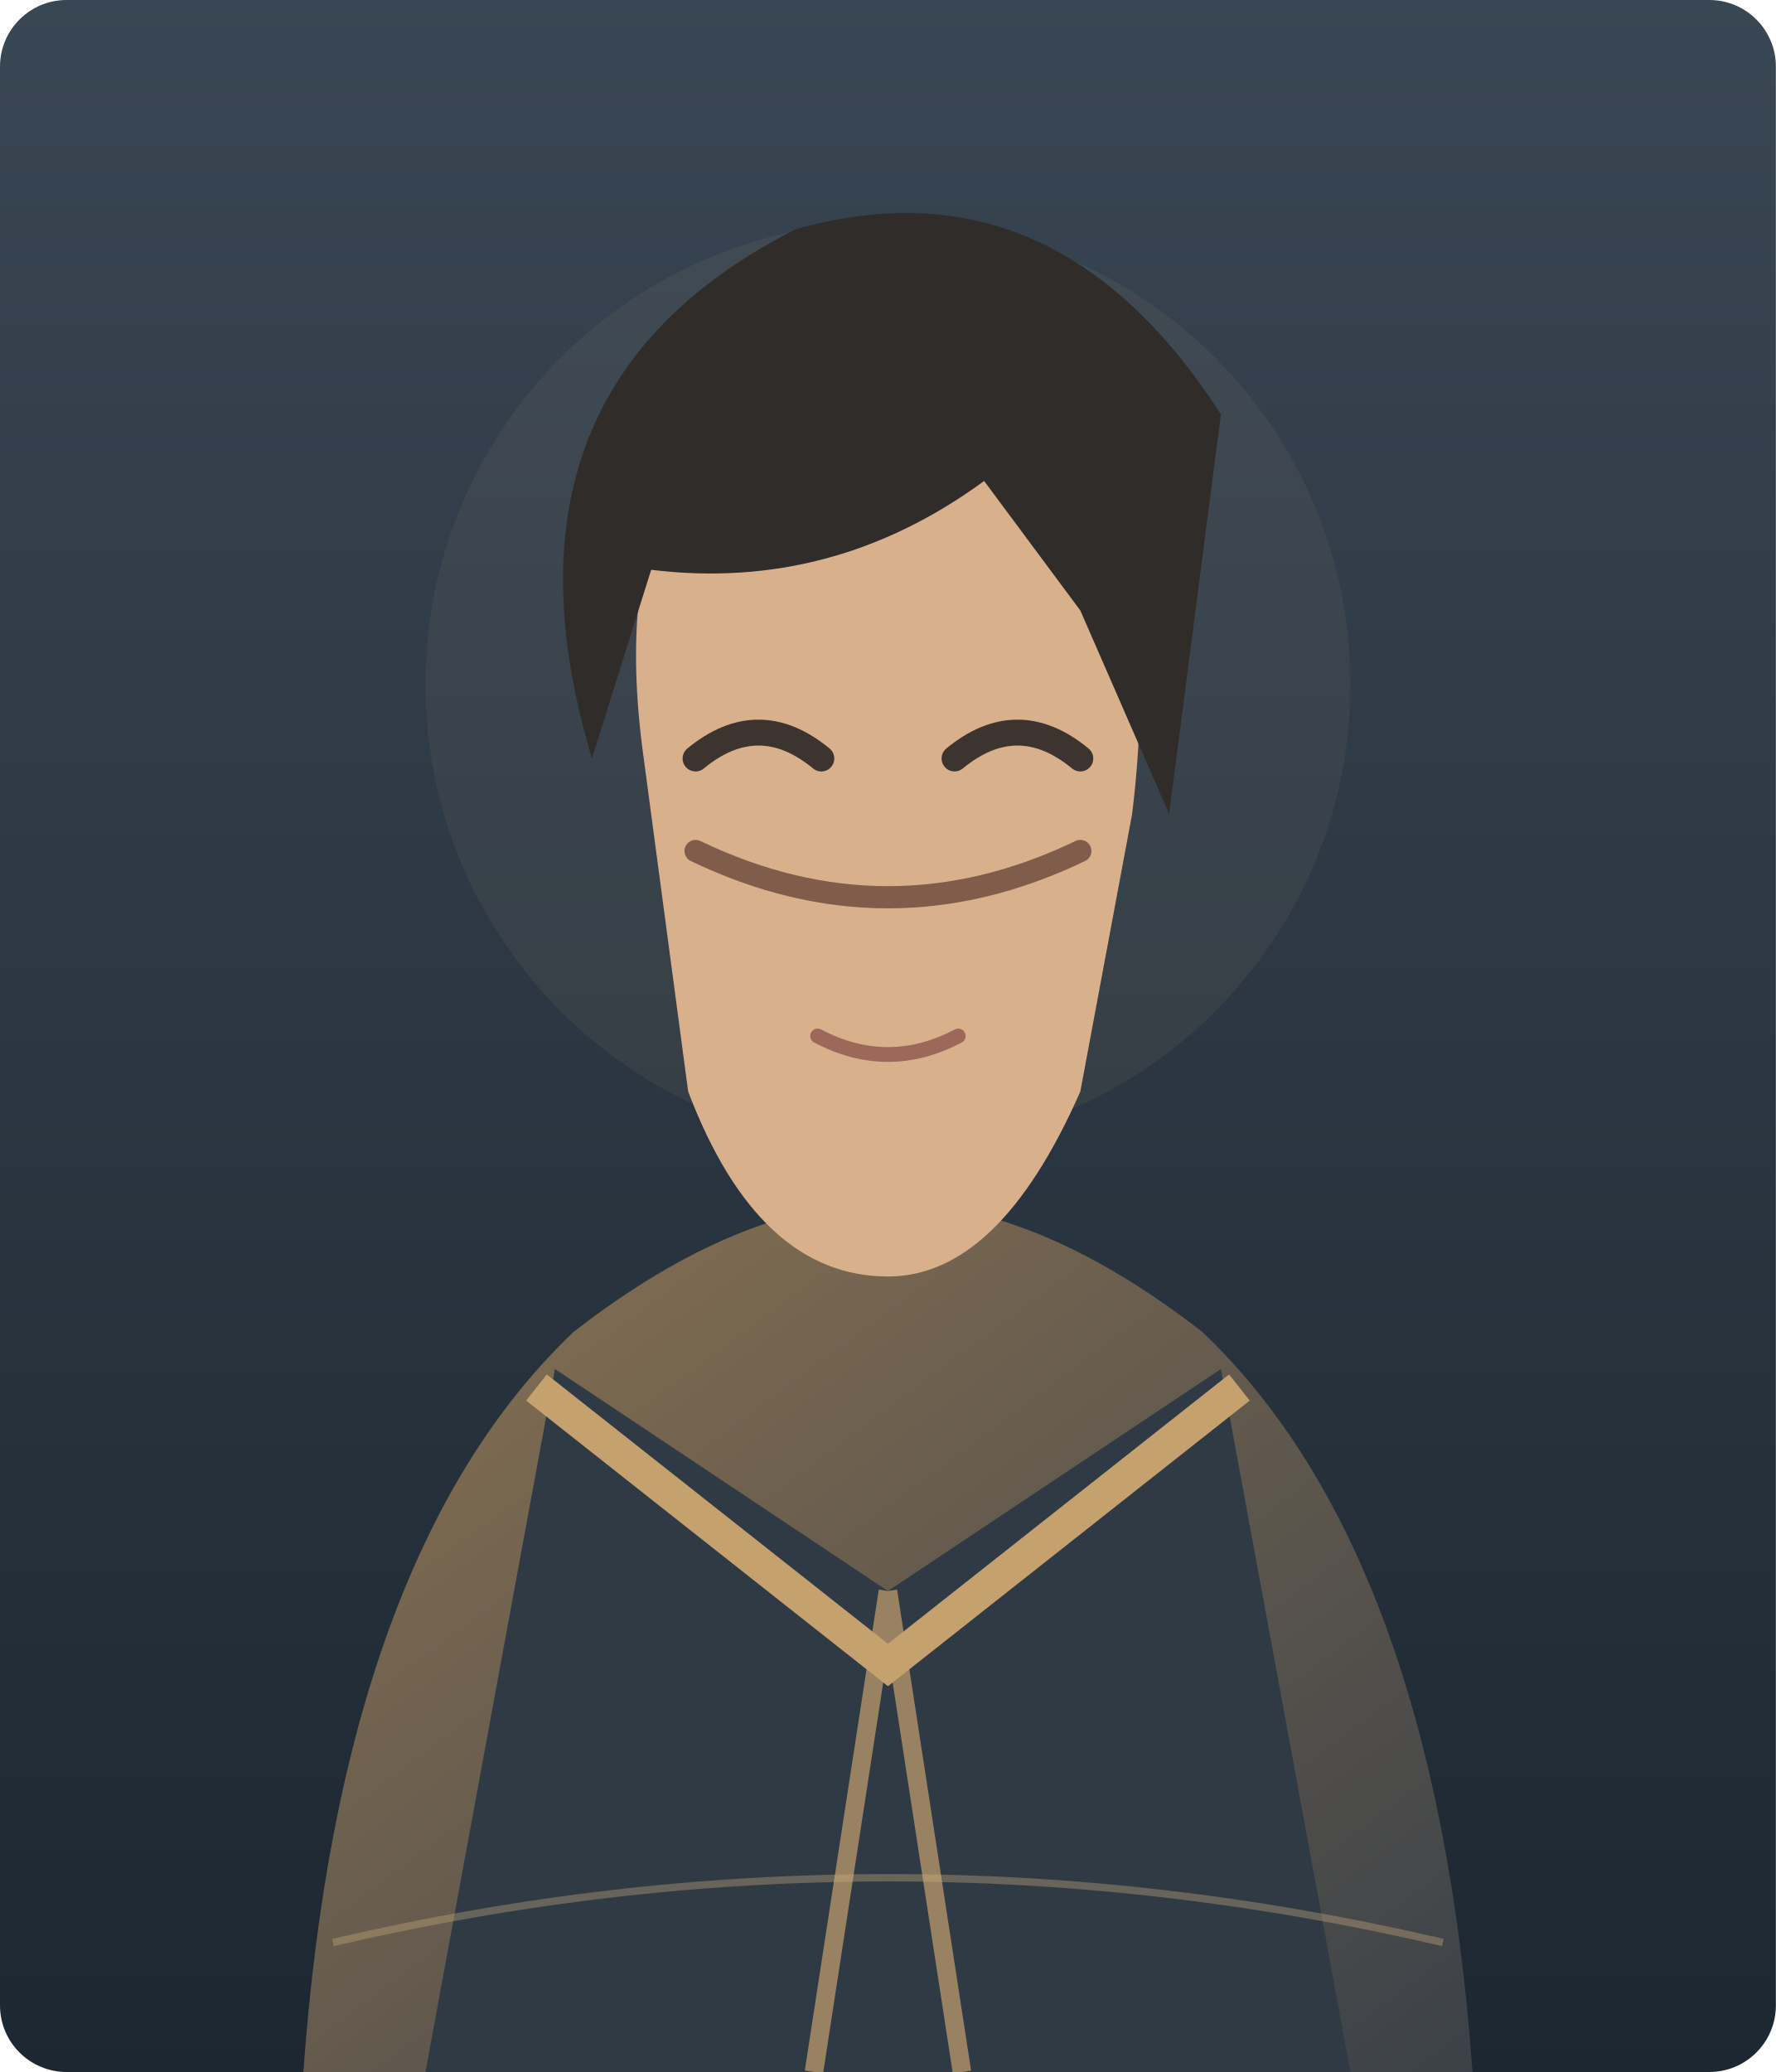
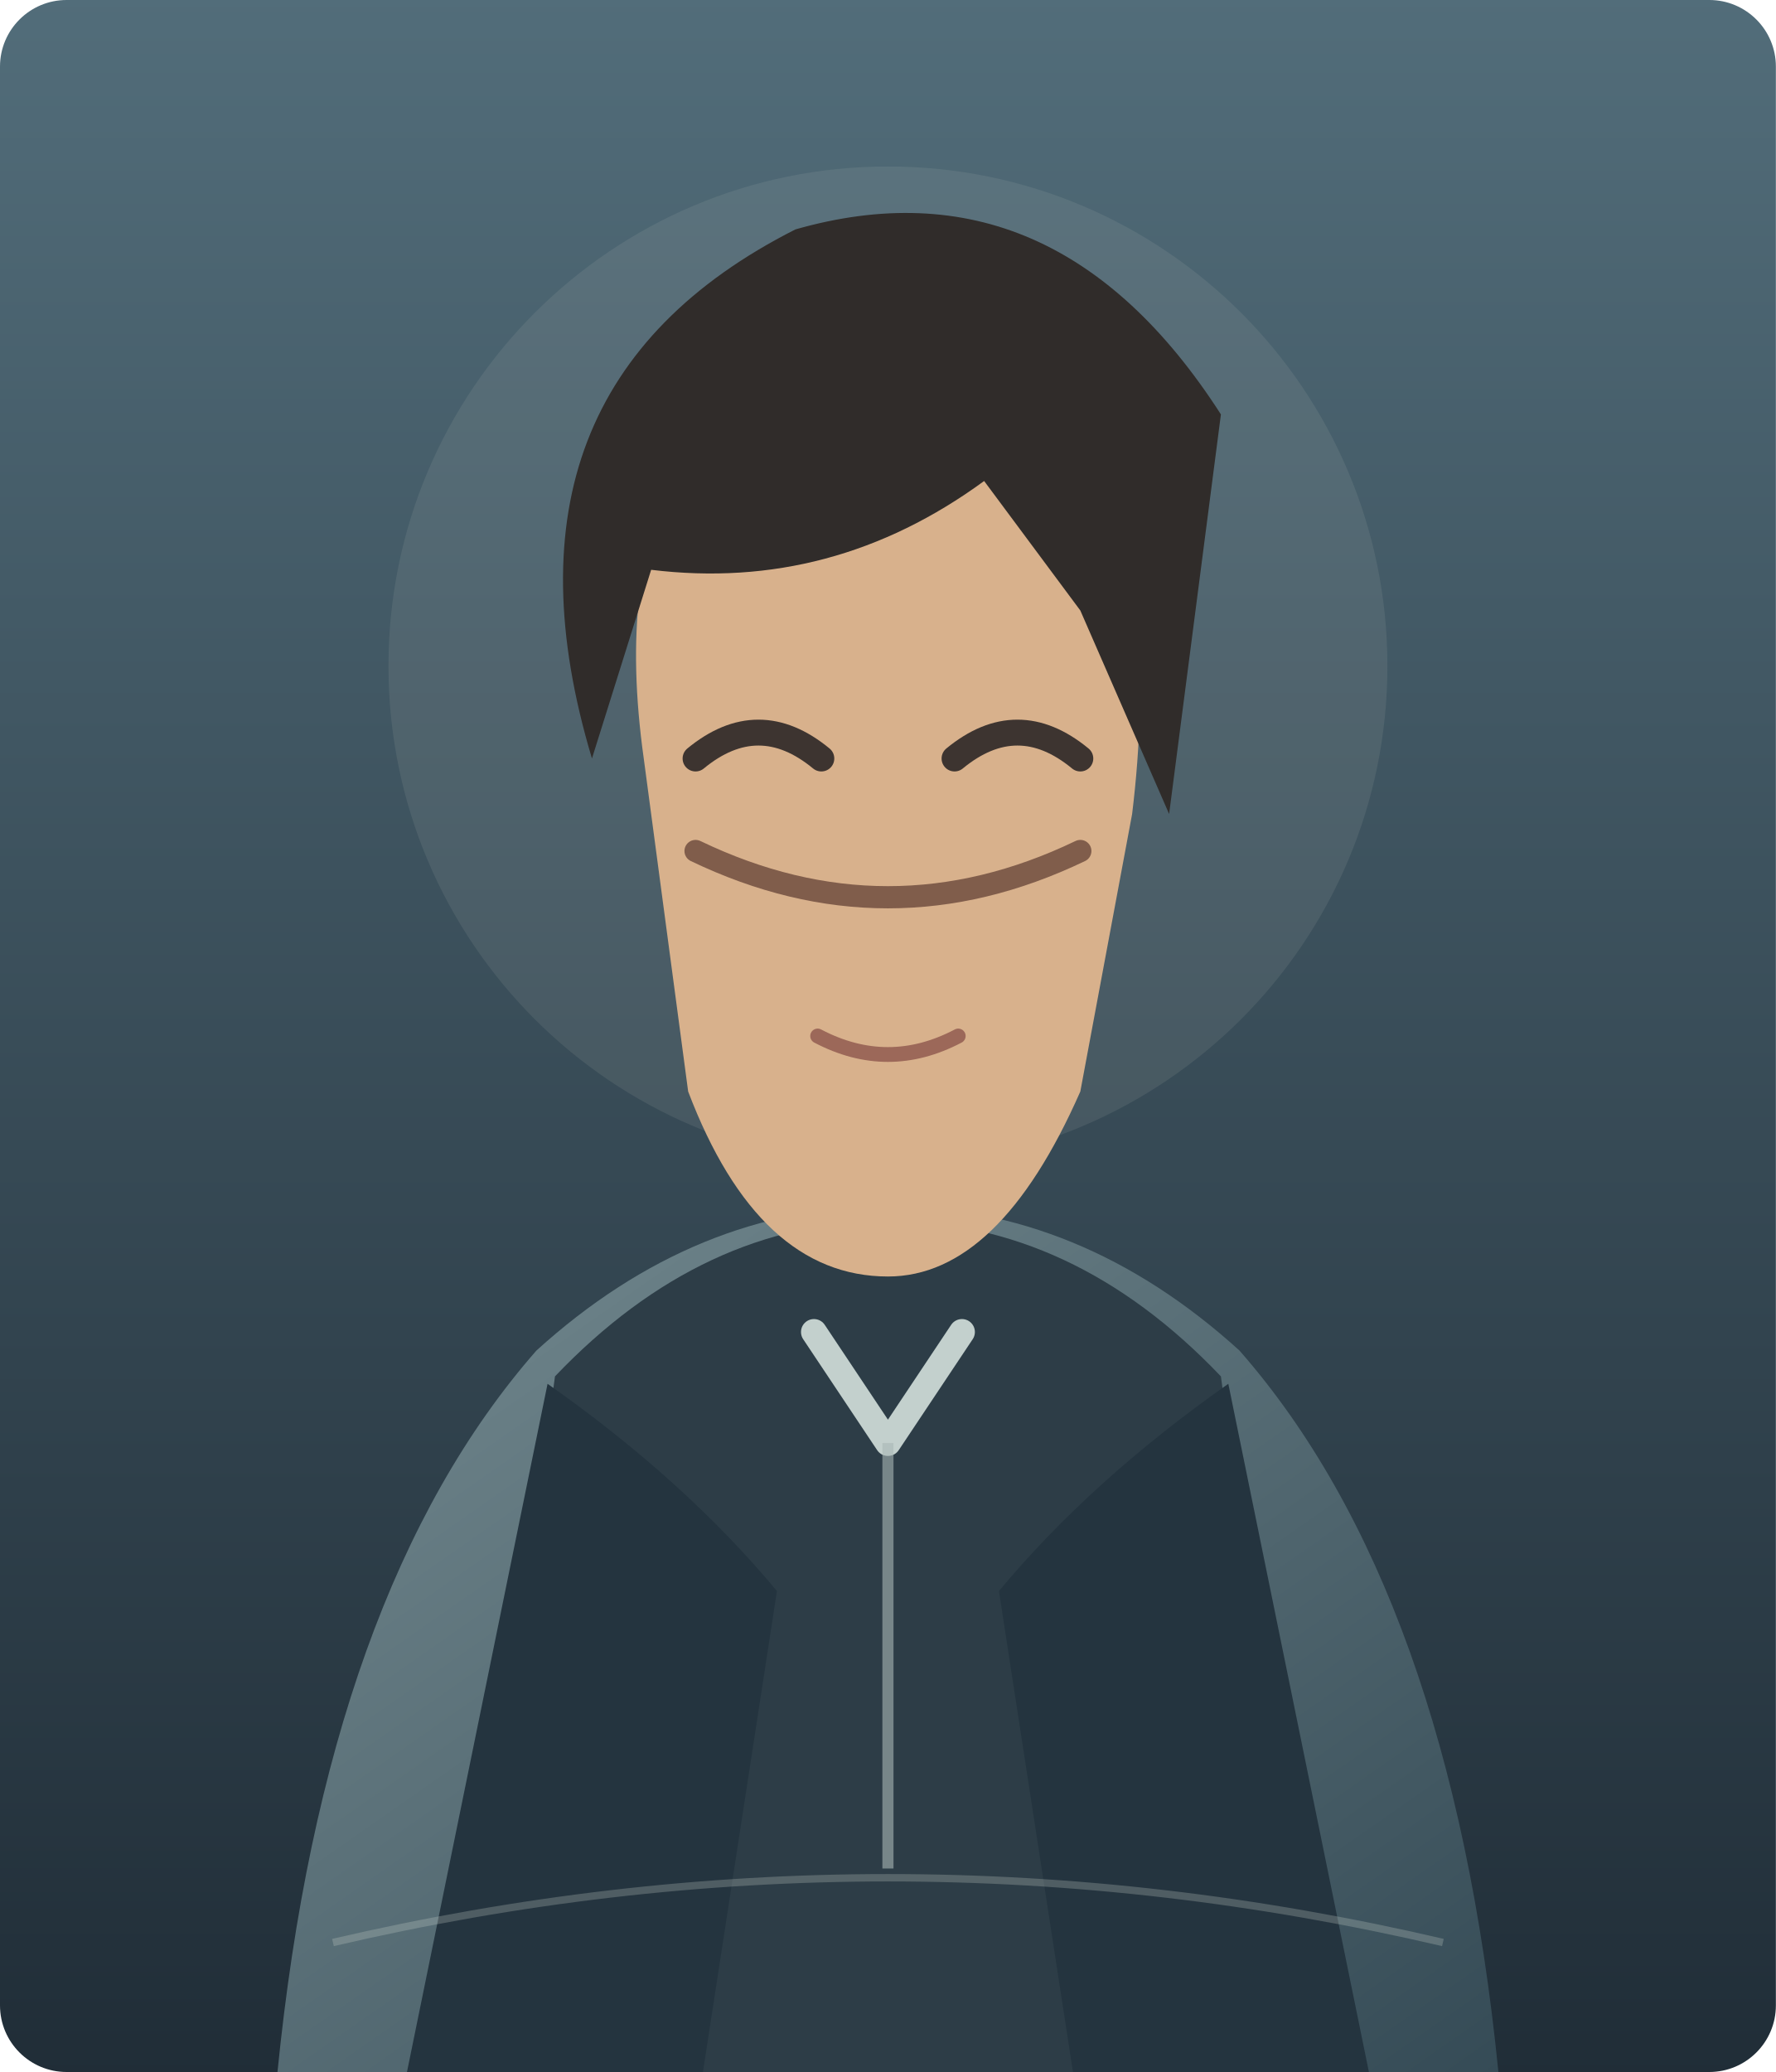
<svg xmlns="http://www.w3.org/2000/svg" width="480" height="560" viewBox="0 0 480 560">
  <defs>
    <linearGradient id="bg" x2="0" y2="1">
-       <stop stop-color="#394653" />
-       <stop offset="1" stop-color="#1d2731" />
+       <stop stop-color="#526d7a" />
+       <stop offset="1" stop-color="#202d37" />
    </linearGradient>
-     <linearGradient id="cloak" x2="1" y2="1">
-       <stop stop-color="#8c7353" />
-       <stop offset="1" stop-color="#3b4148" />
+     <linearGradient id="hoodie" x2="1" y2="1">
+       <stop stop-color="#758b91" />
+       <stop offset="1" stop-color="#354b56" />
    </linearGradient>
  </defs>
  <rect width="480" height="560" rx="18" fill="url(#bg)" />
-   <circle cx="240" cy="185" r="125" fill="#c3a77a" opacity=".08" />
-   <path d="M82 560 Q92 420 155 360 Q200 325 240 325 Q280 325 325 360 Q388 420 398 560Z" fill="url(#cloak)" />
-   <path d="M150 370 L240 430 330 370 365 560 115 560Z" fill="#303a45" />
+   <circle cx="240" cy="180" r="135" fill="#d6d9ca" opacity=".1" />
+   <path d="M75 560 Q88 430 145 365 Q188 326 240 326 Q292 326 335 365 Q392 430 405 560Z" fill="url(#hoodie)" />
+   <path d="M150 372 Q190 330 240 330 Q290 330 330 372 L355 560H125Z" fill="#2d3d47" />
  <path d="M174 205 Q160 105 240 95 Q320 105 306 220 L292 295 Q270 345 240 345 Q205 345 186 295Z" fill="#d8b18c" />
  <path d="M160 205 Q130 105 215 62 Q285 42 330 112 L316 220 292 165 266 130 Q225 160 176 154Z" fill="#302c2a" />
  <path d="M188 230 Q240 255 292 230" fill="none" stroke="#805d4b" stroke-width="6" stroke-linecap="round" />
  <path d="M188 205 Q205 191 222 205 M258 205 Q275 191 292 205" fill="none" stroke="#3d3430" stroke-width="7" stroke-linecap="round" />
  <path d="M221 280 Q240 290 259 280" fill="none" stroke="#9c6859" stroke-width="4" stroke-linecap="round" />
-   <path d="M145 375 L240 450 335 375" fill="none" stroke="#c5a16d" stroke-width="9" />
-   <path d="M240 430 L220 560 M240 430 L260 560" stroke="#c5a16d" stroke-width="5" opacity=".7" />
-   <path d="M90 525 Q240 490 390 525" fill="none" stroke="#d1b37d" stroke-width="2" opacity=".35" />
+   <path d="M148 374 Q185 400 210 430 L190 560H110Z" fill="#24343f" />
+   <path d="M332 374 Q295 400 270 430 L290 560H370Z" fill="#24343f" />
+   <path d="M220 360 L240 390 260 360" fill="none" stroke="#c3d0cd" stroke-width="7" stroke-linecap="round" stroke-linejoin="round" />
+   <path d="M240 390V505" stroke="#a9b8b6" stroke-width="3" opacity=".6" />
+   <path d="M90 525 Q240 490 390 525" fill="none" stroke="#d1d8cf" stroke-width="2" opacity=".25" />
</svg>
